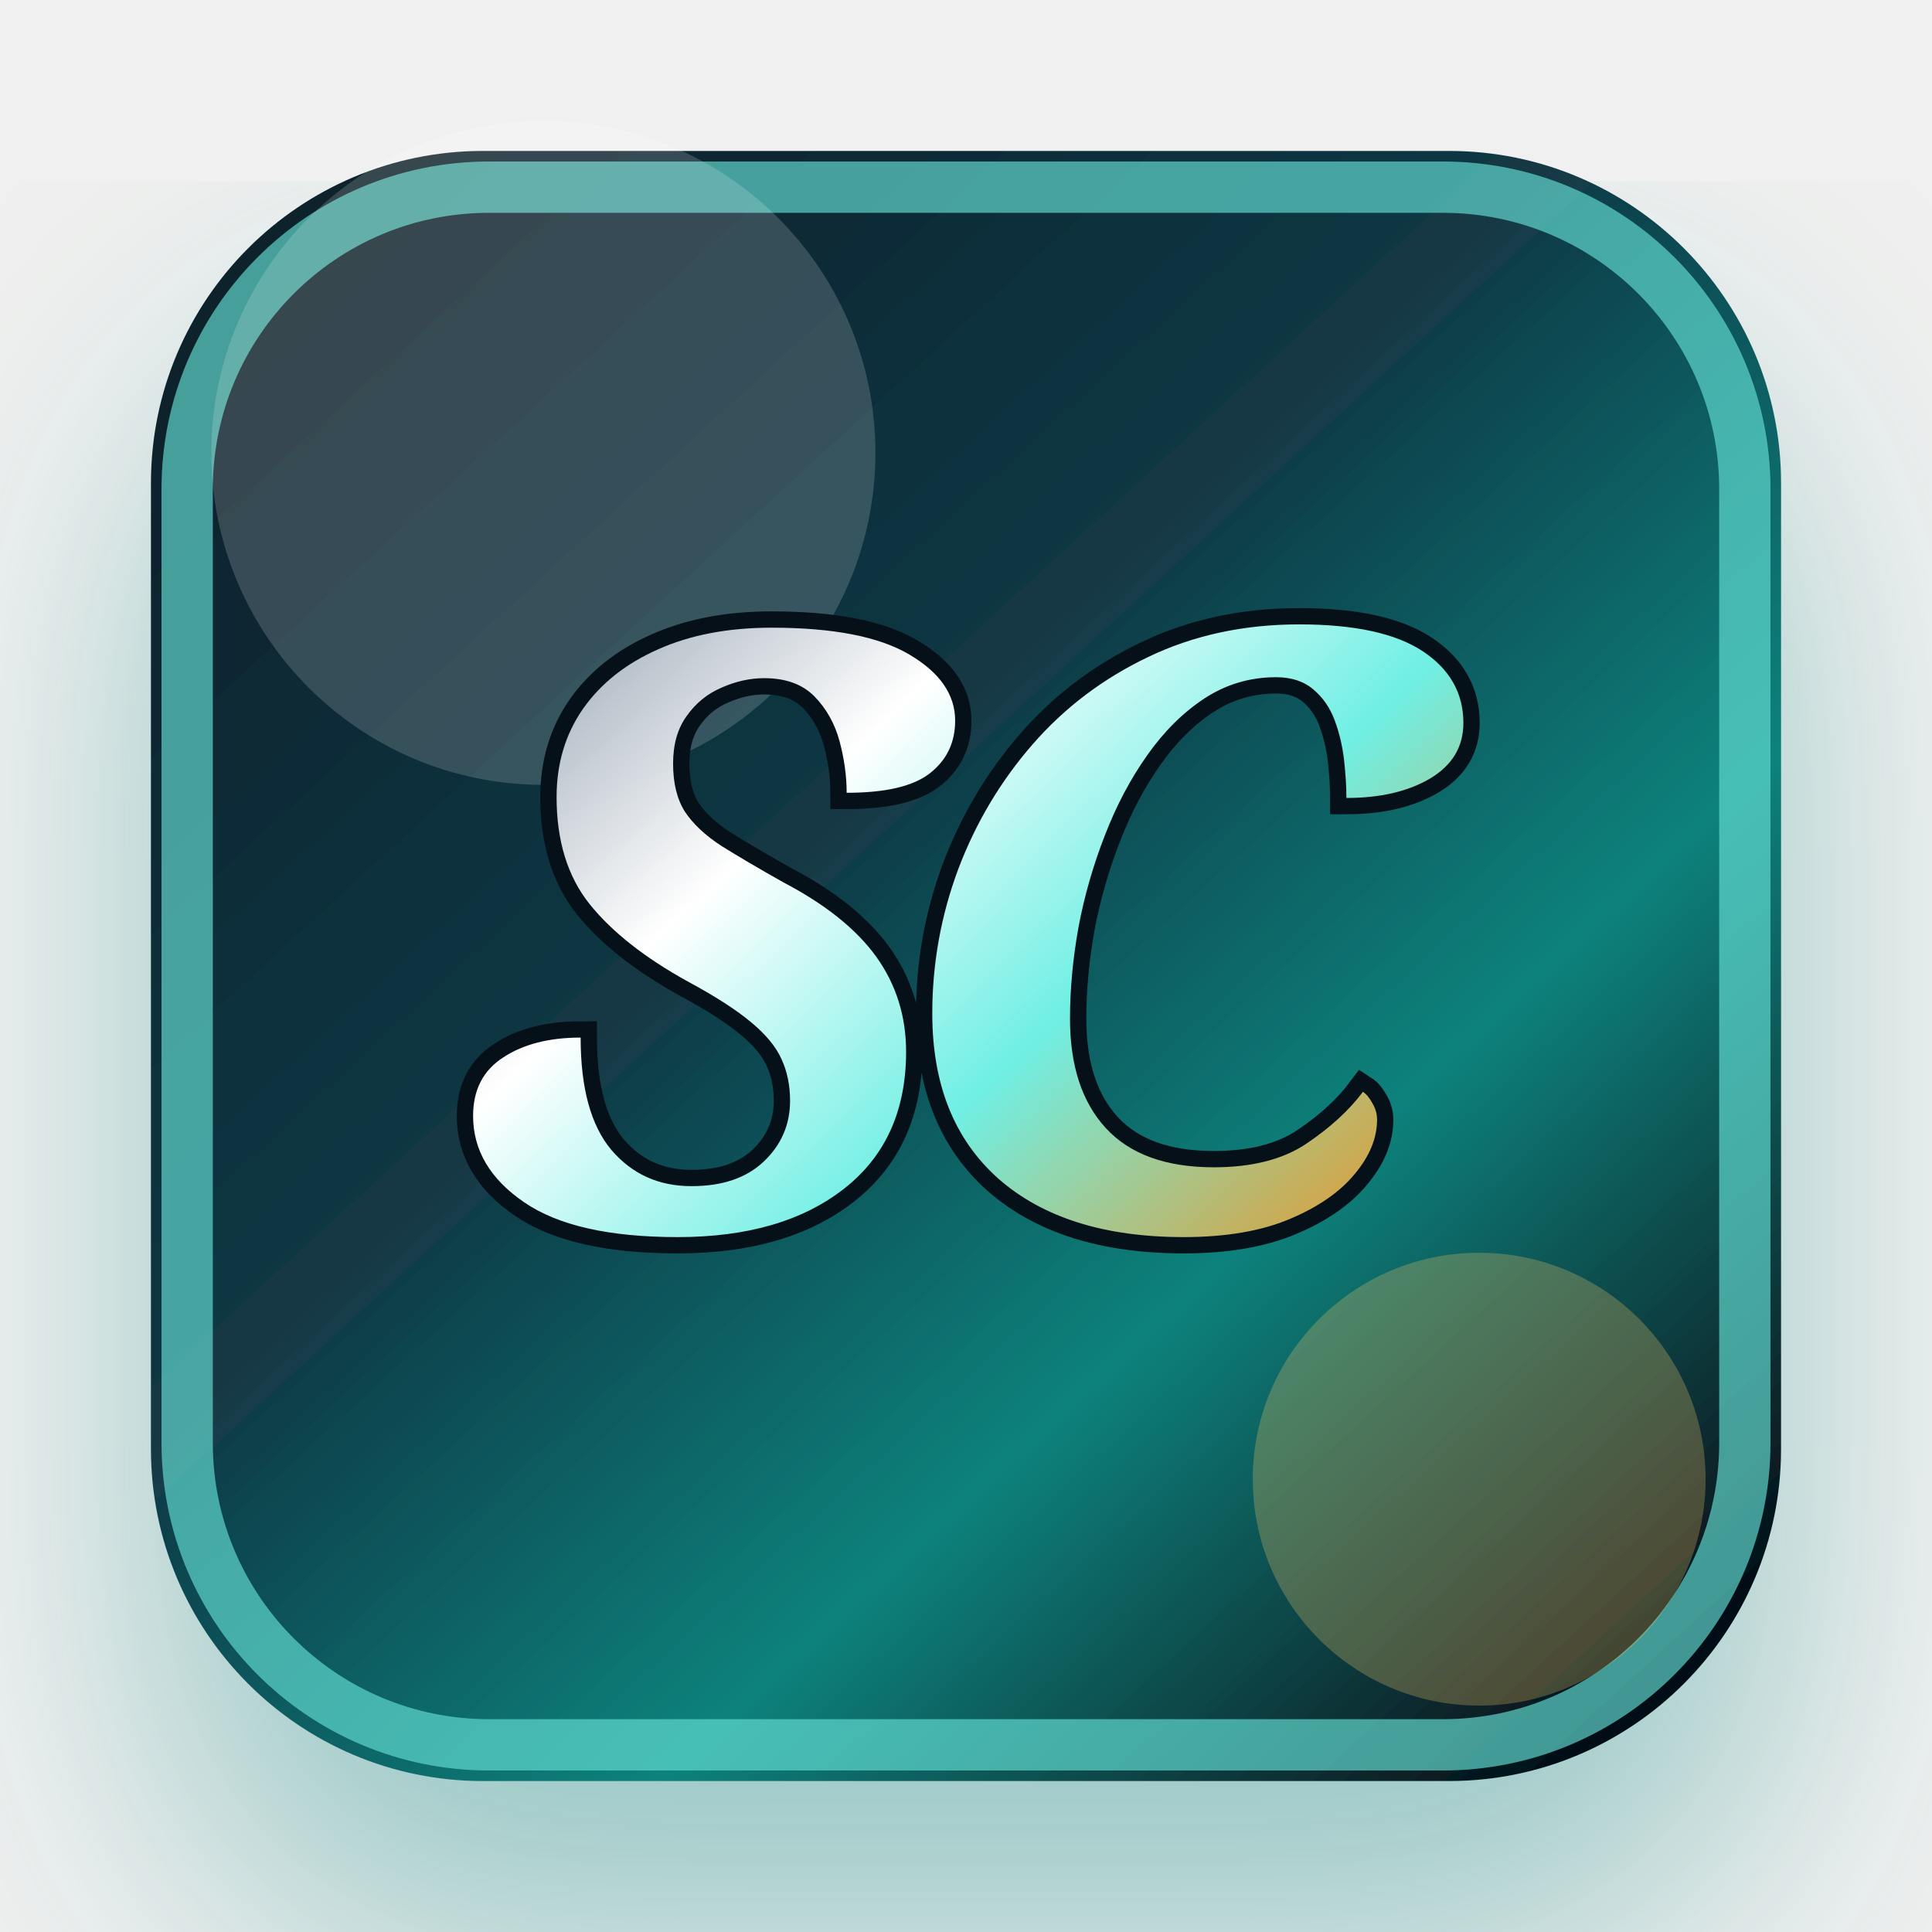
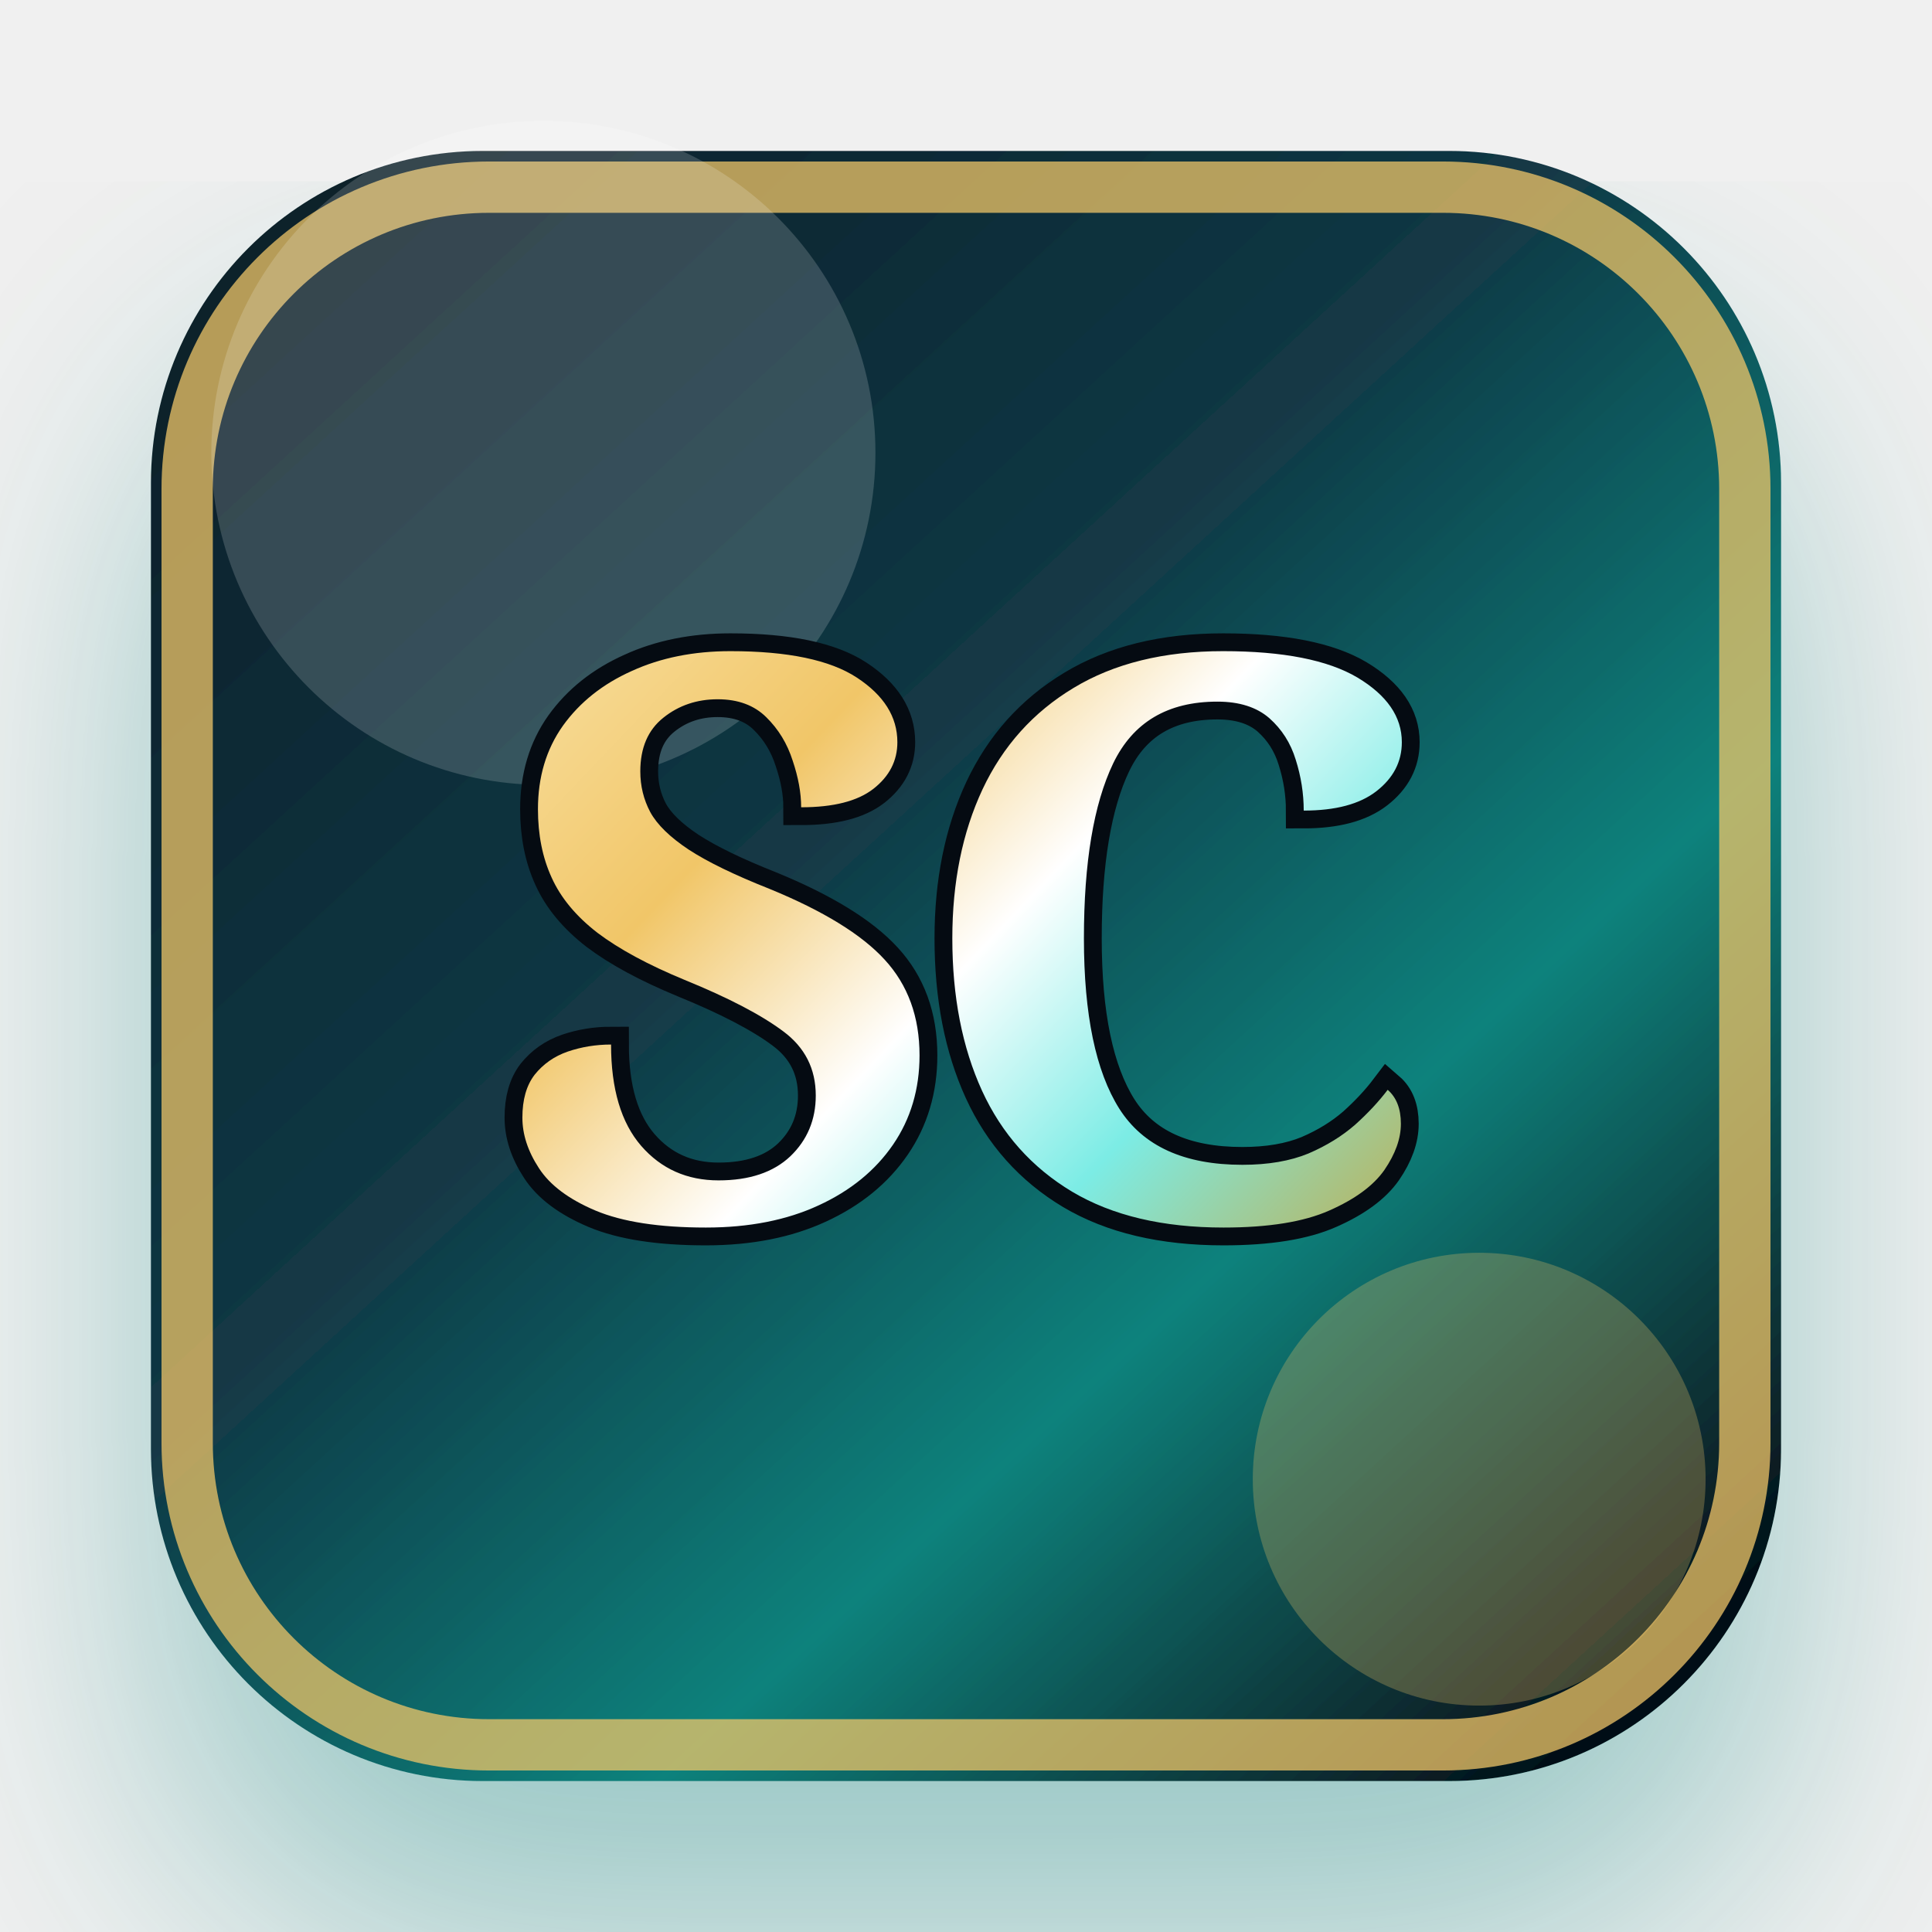
<svg xmlns="http://www.w3.org/2000/svg" viewBox="0 0 64 64">
  <defs>
    <linearGradient id="bg" x1="10" y1="8" x2="54" y2="56" gradientUnits="userSpaceOnUse">
      <stop stop-color="#09202a" />
      <stop offset=".4" stop-color="#123845" />
      <stop offset=".7" stop-color="#0b827c" />
      <stop offset="1" stop-color="#061018" />
    </linearGradient>
-     <linearGradient id="shine" x1="13" y1="12" x2="51" y2="52" gradientUnits="userSpaceOnUse">
-       <stop stop-color="#ffffff" />
-       <stop offset=".17" stop-color="#9ba8b5" />
-       <stop offset=".36" stop-color="#ffffff" />
-       <stop offset=".56" stop-color="#70efe4" />
-       <stop offset=".76" stop-color="#d2a648" />
-       <stop offset="1" stop-color="#ffffff" />
+     <linearGradient id="shine" x1="12" y1="13" x2="52" y2="51" gradientUnits="userSpaceOnUse">
+       <stop stop-color="#fff8d6" />
+       <stop offset=".34" stop-color="#f1c668" />
+       <stop offset=".5" stop-color="#ffffff" />
+       <stop offset=".64" stop-color="#7cece5" />
+       <stop offset=".86" stop-color="#d49a24" />
+       <stop offset="1" stop-color="#fff3bd" />
    </linearGradient>
    <filter id="glow" x="-30%" y="-30%" width="160%" height="160%">
      <feDropShadow dx="0" dy="6" stdDeviation="5" flood-color="#0b827c" flood-opacity=".36" />
    </filter>
  </defs>
  <rect x="5" y="5" width="54" height="54" rx="11" fill="url(#bg)" filter="url(#glow)" />
-   <rect x="6.2" y="6.2" width="51.6" height="51.6" rx="10" fill="none" stroke="#65dfd4" stroke-opacity=".66" stroke-width="1.7" />
+   <rect x="6.2" y="6.2" width="51.6" height="51.6" rx="10" fill="none" stroke="#f1c668" stroke-opacity=".74" stroke-width="1.7" />
  <circle cx="18" cy="15" r="11" fill="#ffffff" opacity=".17" />
  <circle cx="49" cy="49" r="7.5" fill="#f1c668" opacity=".28" />
-   <text x="31.4" y="40.7" text-anchor="middle" font-family="Playfair Display, Georgia, serif" font-size="27.5" font-style="italic" font-weight="800" letter-spacing="-2.25" fill="url(#shine)" style="paint-order:stroke;stroke:#061018;stroke-width:1.08px">SC</text>
+   <text x="32" y="40.4" text-anchor="middle" font-family="Cinzel, 'Trajan Pro', Georgia, serif" font-size="26" font-style="normal" font-weight="800" letter-spacing="-1.65" fill="url(#shine)" style="paint-order:stroke;stroke:#050b12;stroke-width:1.18px">SC</text>
</svg>
